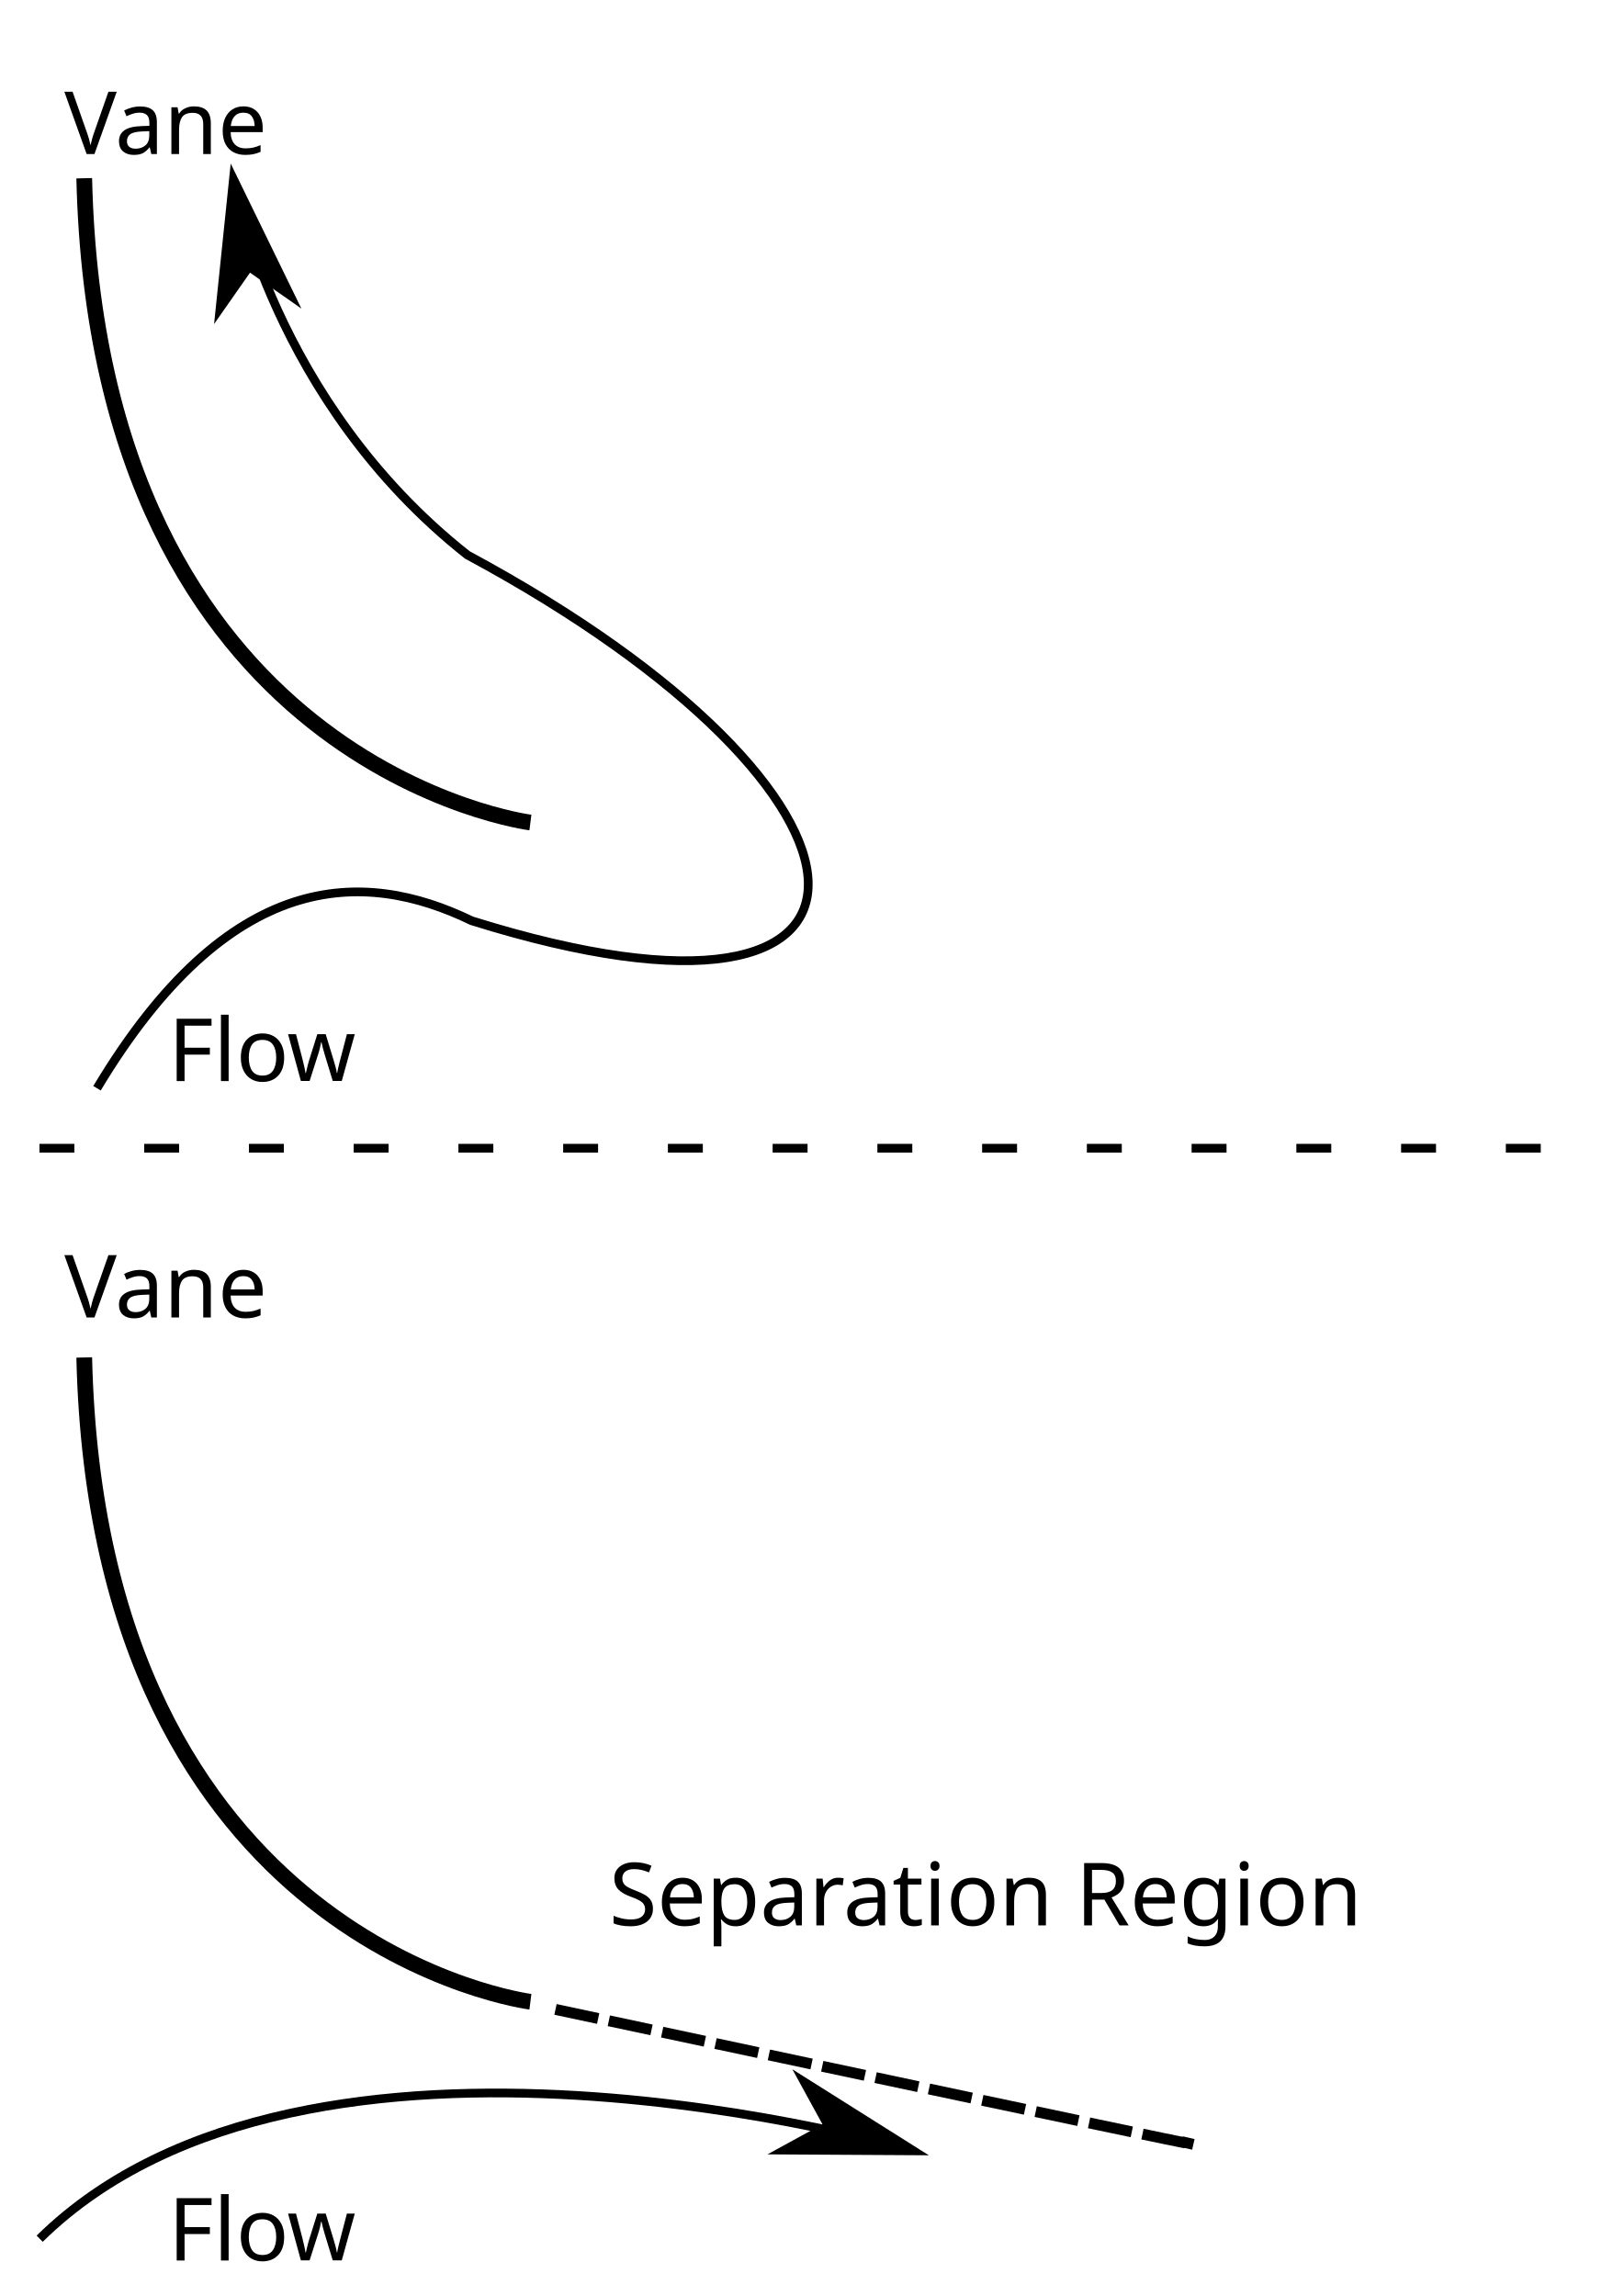
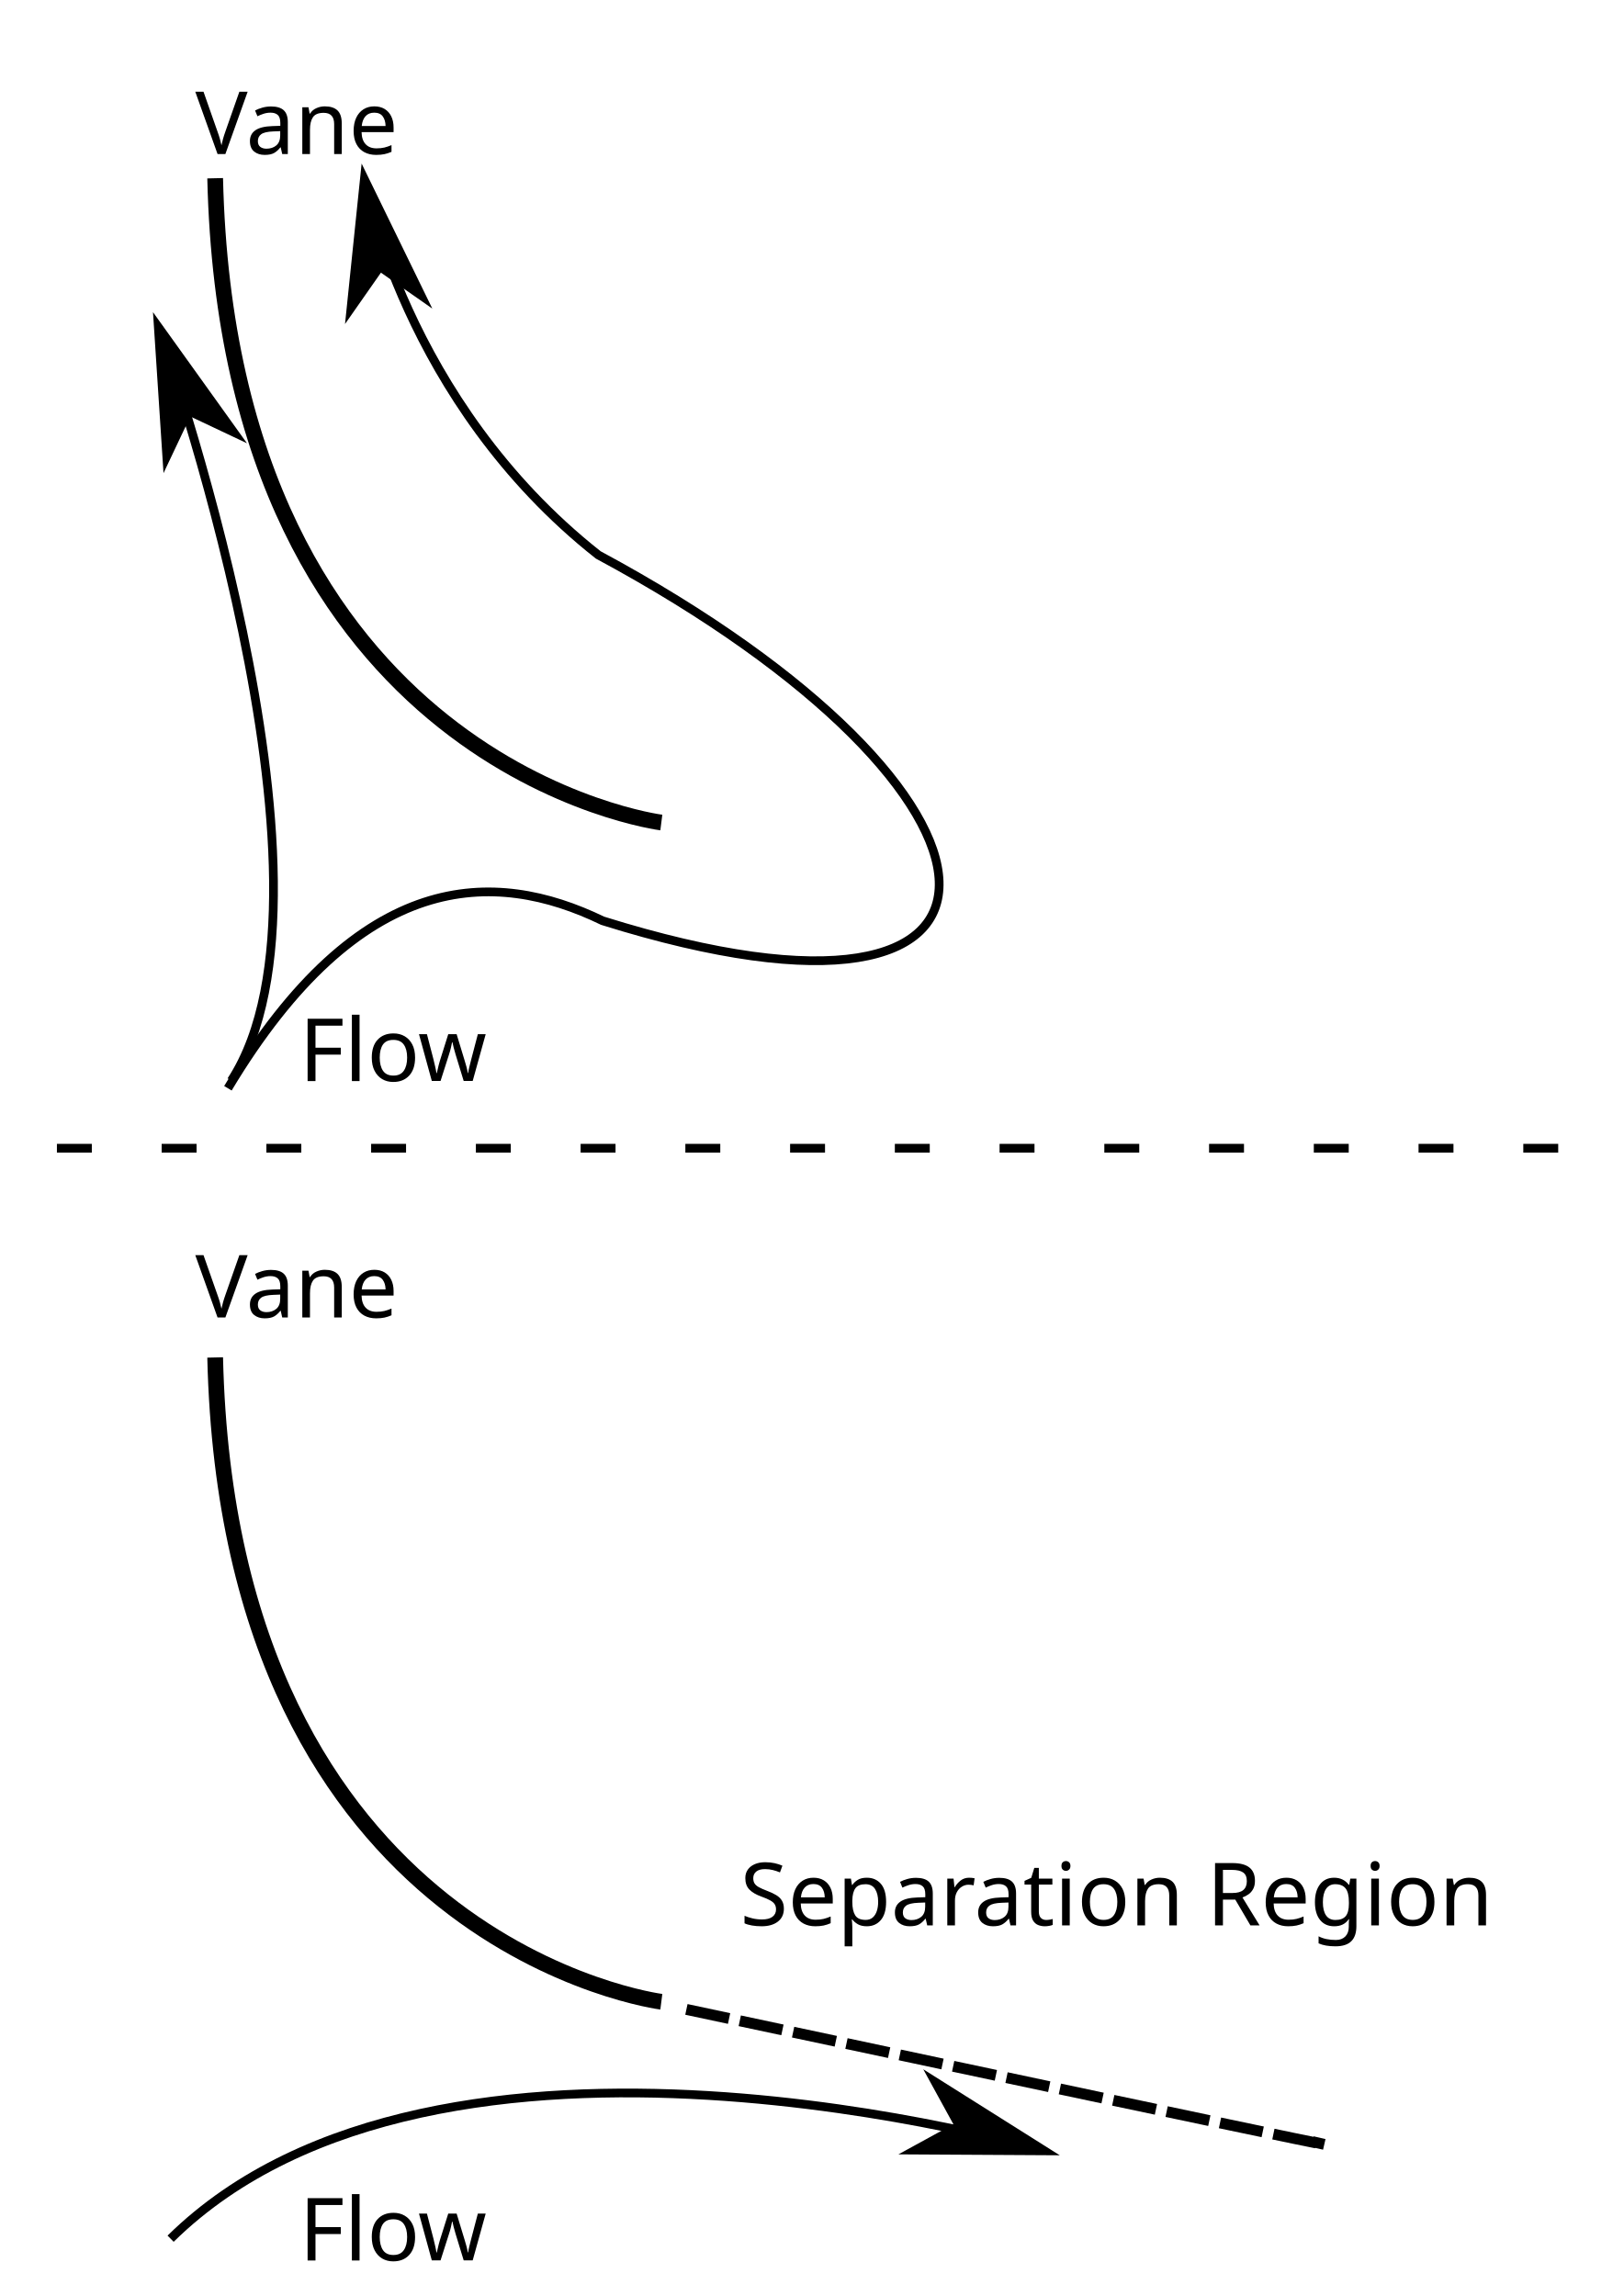
<svg xmlns="http://www.w3.org/2000/svg" width="210mm" height="297mm" viewBox="0 0 744.094 1052.362" id="svg4363" version="1.1">
  <defs id="defs4365">
    <marker orient="auto" refY="0.0" refX="0.0" id="marker5427" style="overflow:visible;">
      <path id="path5429" d="M 0.0,0.0 L 5.0,-5.0 L -12.5,0.0 L 5.0,5.0 L 0.0,0.0 z " style="fill-rule:evenodd;stroke:#000000;stroke-width:1pt;stroke-opacity:1;fill:#000000;fill-opacity:1" transform="scale(0.8) rotate(180) translate(12.5,0)" />
    </marker>
    <marker style="overflow:visible;" id="marker5387" refX="0.0" refY="0.0" orient="auto">
      <path transform="scale(0.8) rotate(180) translate(12.5,0)" style="fill-rule:evenodd;stroke:#000000;stroke-width:1pt;stroke-opacity:1;fill:#000000;fill-opacity:1" d="M 0.0,0.0 L 5.0,-5.0 L -12.5,0.0 L 5.0,5.0 L 0.0,0.0 z " id="path5389" />
    </marker>
    <marker style="overflow:visible;" id="marker5329" refX="0.0" refY="0.0" orient="auto">
      <path transform="scale(0.8) rotate(180) translate(12.5,0)" style="fill-rule:evenodd;stroke:#000000;stroke-width:1pt;stroke-opacity:1;fill:#000000;fill-opacity:1" d="M 0.0,0.0 L 5.0,-5.0 L -12.5,0.0 L 5.0,5.0 L 0.0,0.0 z " id="path5331" />
    </marker>
    <marker orient="auto" refY="0.0" refX="0.0" id="Arrow1Lend" style="overflow:visible;">
      <path id="path4969" d="M 0.0,0.0 L 5.0,-5.0 L -12.5,0.0 L 5.0,5.0 L 0.0,0.0 z " style="fill-rule:evenodd;stroke:#000000;stroke-width:1pt;stroke-opacity:1;fill:#000000;fill-opacity:1" transform="scale(0.8) rotate(180) translate(12.5,0)" />
    </marker>
    <marker orient="auto" refY="0" refX="0" id="Arrow1Lend-6" style="overflow:visible">
      <path id="path4969-4" d="M 0,0 5,-5 -12.5,0 5,5 0,0 Z" style="fill:#000000;fill-opacity:1;fill-rule:evenodd;stroke:#000000;stroke-width:1pt;stroke-opacity:1" transform="matrix(-0.8,0,0,-0.8,-10,0)" />
    </marker>
  </defs>
  <g id="layer1">
-     <path style="fill:none;fill-rule:evenodd;stroke:#000000;stroke-width:4;stroke-linecap:butt;stroke-linejoin:miter;stroke-miterlimit:4;stroke-dasharray:16, 32;stroke-dashoffset:0;stroke-opacity:1" d="m 18.081,526.287 711.429,0" id="path9069" />
-     <path style="fill:none;fill-rule:evenodd;stroke:#000000;stroke-width:7.205;stroke-linecap:butt;stroke-linejoin:miter;stroke-miterlimit:4;stroke-dasharray:none;stroke-opacity:1" d="M 38.602,622.184 C 44.925,892.359 243.066,917.492 243.066,917.492" id="path4956" />
-     <path style="fill:none;fill-rule:evenodd;stroke:#000000;stroke-width:5;stroke-linecap:butt;stroke-linejoin:miter;stroke-miterlimit:4;stroke-dasharray:20, 5;stroke-dashoffset:0;stroke-opacity:1" d="m 254.558,921.002 c 359.614,76.772 286.883,60.609 286.883,60.609" id="path4958" />
-     <path style="fill:none;fill-rule:evenodd;stroke:#000000;stroke-width:4;stroke-linecap:butt;stroke-linejoin:miter;stroke-opacity:1;stroke-miterlimit:4;stroke-dasharray:none;marker-end:url(#Arrow1Lend)" d="M 18.183,1026.098 C 141.421,904.88 418.203,985.692 418.203,985.692" id="path4960" />
-     <path style="fill:none;fill-rule:evenodd;stroke:#000000;stroke-width:7.205;stroke-linecap:butt;stroke-linejoin:miter;stroke-miterlimit:4;stroke-dasharray:none;stroke-opacity:1" d="M 38.602,81.694 C 44.925,351.869 243.066,377.001 243.066,377.001" id="path4956-3" />
-     <text xml:space="preserve" style="font-style:normal;font-weight:normal;font-size:40px;line-height:125%;font-family:sans-serif;letter-spacing:0px;word-spacing:0px;fill:#000000;fill-opacity:1;stroke:none;stroke-width:1px;stroke-linecap:butt;stroke-linejoin:miter;stroke-opacity:1" x="29.492" y="603.854" id="text5293">
-       <tspan id="tspan5295" x="29.492" y="603.854">Vane</tspan>
+     <path style="fill:none;stroke:#000000;stroke-width:4;stroke-linecap:butt;stroke-linejoin:miter;stroke-miterlimit:4;stroke-opacity:1;stroke-dasharray:16, 32;stroke-dashoffset:0" d="m 26.081,526.287 711.429,0" id="path9069" />
+     <path style="fill:none;stroke:#000000;stroke-width:7.205;stroke-linecap:butt;stroke-linejoin:miter;stroke-miterlimit:4;stroke-opacity:1;stroke-dasharray:none" d="M 98.602,622.184 C 104.925,892.359 303.066,917.492 303.066,917.492" id="path4956" />
+     <path style="fill:none;stroke:#000000;stroke-width:5;stroke-linecap:butt;stroke-linejoin:miter;stroke-miterlimit:4;stroke-opacity:1;stroke-dasharray:20, 5;stroke-dashoffset:0" d="m 314.558,921.002 c 359.614,76.772 286.883,60.609 286.883,60.609" id="path4958" />
+     <path style="fill:none;stroke:#000000;stroke-width:4;stroke-linecap:butt;stroke-linejoin:miter;stroke-miterlimit:4;stroke-opacity:1;stroke-dasharray:none;marker-end:url(#Arrow1Lend)" d="M 78.183,1026.098 C 201.421,904.88 478.203,985.692 478.203,985.692" id="path4960" />
+     <path style="fill:none;stroke:#000000;stroke-width:7.205;stroke-linecap:butt;stroke-linejoin:miter;stroke-miterlimit:4;stroke-opacity:1;stroke-dasharray:none" d="M 98.602,81.694 C 104.925,351.869 303.066,377.001 303.066,377.001" id="path4956-3" />
+     <text xml:space="preserve" style="font-size:40px;font-style:normal;font-weight:normal;line-height:125%;letter-spacing:0px;word-spacing:0px;fill:#000000;fill-opacity:1;stroke:none;font-family:sans-serif" x="89.492" y="603.854" id="text5293">
+       <tspan id="tspan5295" x="89.492" y="603.854">Vane</tspan>
    </text>
-     <text xml:space="preserve" style="font-style:normal;font-weight:normal;font-size:40px;line-height:125%;font-family:sans-serif;letter-spacing:0px;word-spacing:0px;fill:#000000;fill-opacity:1;stroke:none;stroke-width:1px;stroke-linecap:butt;stroke-linejoin:miter;stroke-opacity:1" x="29.492" y="70.59" id="text5293-5">
-       <tspan id="tspan5295-4" x="29.492" y="70.59">Vane</tspan>
+     <text xml:space="preserve" style="font-size:40px;font-style:normal;font-weight:normal;line-height:125%;letter-spacing:0px;word-spacing:0px;fill:#000000;fill-opacity:1;stroke:none;font-family:sans-serif" x="89.492" y="70.59" id="text5293-5">
+       <tspan id="tspan5295-4" x="89.492" y="70.59">Vane</tspan>
    </text>
-     <path style="fill:none;fill-rule:evenodd;stroke:#000000;stroke-width:4;stroke-linecap:butt;stroke-linejoin:miter;stroke-miterlimit:4;stroke-dasharray:none;stroke-opacity:1;marker-end:url(#marker5427)" d="M 44.447,498.799 C 105.056,397.783 166.501,397.993 216.173,422.027 425.853,487.66 418.372,364.265 214.152,254.342 125.013,183.97 107.076,82.616 107.076,82.616" id="path5315" />
-     <text xml:space="preserve" style="font-style:normal;font-weight:normal;font-size:40px;line-height:125%;font-family:sans-serif;letter-spacing:0px;word-spacing:0px;fill:#000000;fill-opacity:1;stroke:none;stroke-width:1px;stroke-linecap:butt;stroke-linejoin:miter;stroke-opacity:1" x="279.147" y="882.494" id="text6211">
-       <tspan x="279.147" y="882.494" id="tspan6215">Separation Region</tspan>
+     <path style="fill:none;stroke:#000000;stroke-width:4;stroke-linecap:butt;stroke-linejoin:miter;stroke-miterlimit:4;stroke-opacity:1;stroke-dasharray:none;marker-end:url(#marker5427)" d="M 104.447,498.799 C 165.056,397.783 226.501,397.993 276.173,422.027 485.853,487.66 478.372,364.265 274.152,254.342 185.013,183.97 167.076,82.616 167.076,82.616" id="path5315" />
+     <text xml:space="preserve" style="font-size:40px;font-style:normal;font-weight:normal;line-height:125%;letter-spacing:0px;word-spacing:0px;fill:#000000;fill-opacity:1;stroke:none;font-family:sans-serif" x="339.147" y="882.494" id="text6211">
+       <tspan x="339.147" y="882.494" id="tspan6215">Separation Region</tspan>
    </text>
-     <text xml:space="preserve" style="font-style:normal;font-weight:normal;font-size:40px;line-height:125%;font-family:sans-serif;letter-spacing:0px;word-spacing:0px;fill:#000000;fill-opacity:1;stroke:none;stroke-width:1px;stroke-linecap:butt;stroke-linejoin:miter;stroke-opacity:1" x="77.094" y="1036.078" id="text6219">
-       <tspan id="tspan6221" x="77.094" y="1036.078">Flow</tspan>
+     <text xml:space="preserve" style="font-size:40px;font-style:normal;font-weight:normal;line-height:125%;letter-spacing:0px;word-spacing:0px;fill:#000000;fill-opacity:1;stroke:none;font-family:sans-serif" x="137.094" y="1036.078" id="text6219">
+       <tspan id="tspan6221" x="137.094" y="1036.078">Flow</tspan>
    </text>
-     <text xml:space="preserve" style="font-style:normal;font-weight:normal;font-size:40px;line-height:125%;font-family:sans-serif;letter-spacing:0px;word-spacing:0px;fill:#000000;fill-opacity:1;stroke:none;stroke-width:1px;stroke-linecap:butt;stroke-linejoin:miter;stroke-opacity:1" x="77.094" y="495.508" id="text6219-0">
-       <tspan id="tspan6221-2" x="77.094" y="495.508">Flow</tspan>
+     <text xml:space="preserve" style="font-size:40px;font-style:normal;font-weight:normal;line-height:125%;letter-spacing:0px;word-spacing:0px;fill:#000000;fill-opacity:1;stroke:none;font-family:sans-serif" x="137.094" y="495.508" id="text6219-0">
+       <tspan id="tspan6221-2" x="137.094" y="495.508">Flow</tspan>
    </text>
+     <path style="fill:none;stroke:#000000;stroke-width:4;stroke-linecap:butt;stroke-linejoin:miter;stroke-miterlimit:4;stroke-opacity:1;stroke-dasharray:none;marker-start:none;marker-end:url(#Arrow1Lend-6)" d="M 105.974,495.323 C 164.156,405.973 72.727,150.388 72.727,150.388" id="path4452" />
  </g>
</svg>
